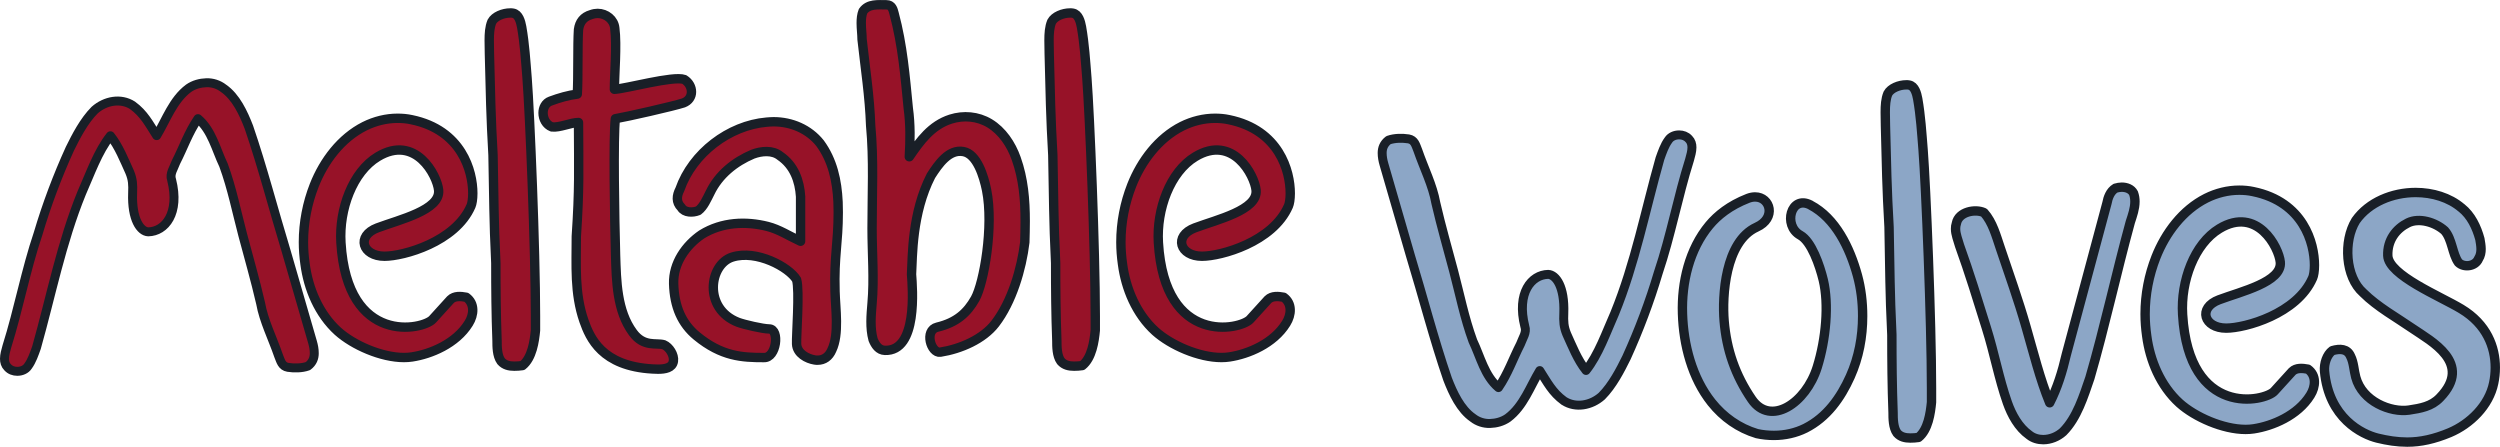
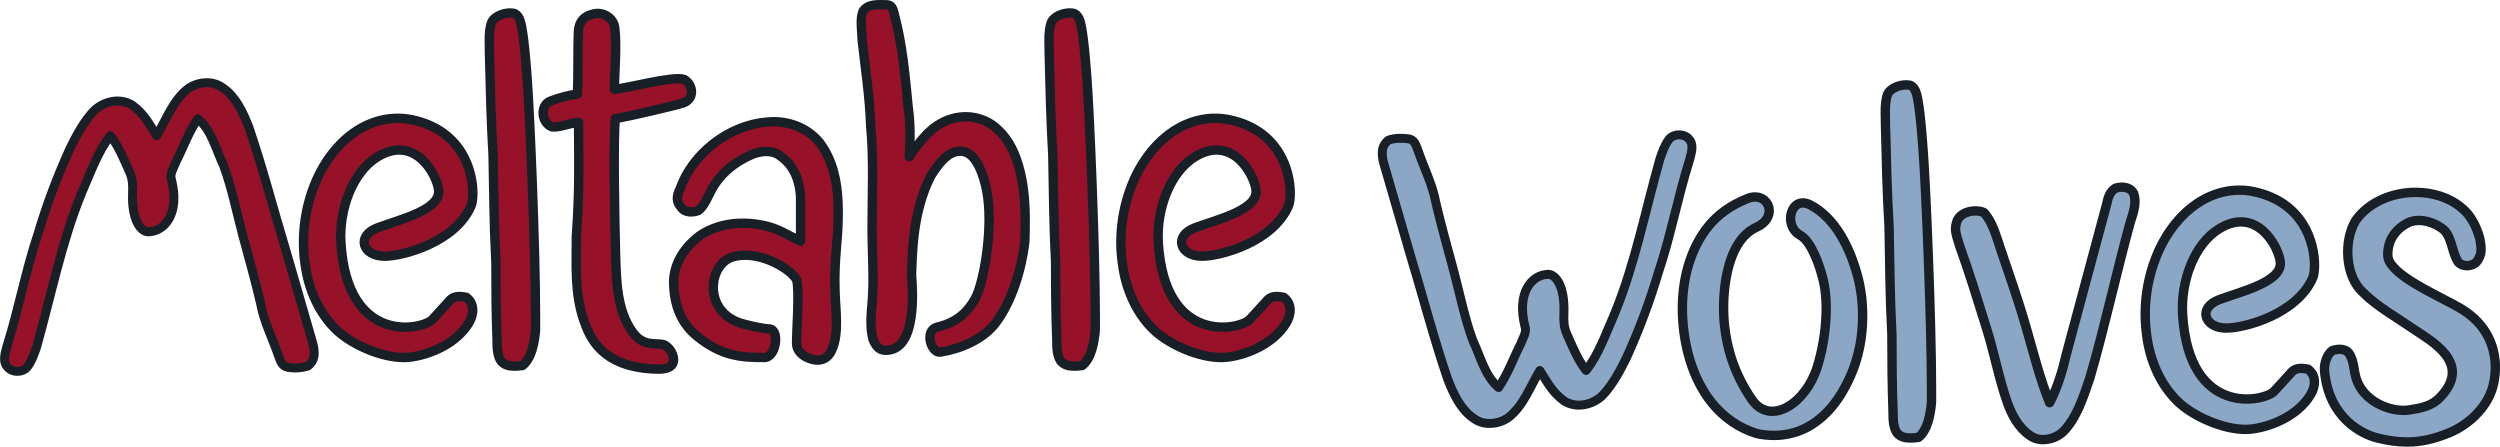
- <svg xmlns="http://www.w3.org/2000/svg" width="63.93mm" height="11.424mm" viewBox="0 0 63.93 11.424" version="1.1" id="svg1" xml:space="preserve">
-   <defs id="defs1">
-     <linearGradient id="swatch45">
-       <stop style="stop-color:#191f27;stop-opacity:1;" offset="0" id="stop45" />
-     </linearGradient>
-   </defs>
-   <g id="layer1" transform="translate(-314.2075,-151.8994)">
-     <g id="g1">
-       <g id="g543">
-         <path style="font-size:10.485px;line-height:6.605px;font-family:'Balton Stencil';-inkscape-font-specification:'Balton Stencil';text-align:center;letter-spacing:0px;word-spacing:0px;text-orientation:upright;text-anchor:middle;fill:#971228;stroke:#191f27;stroke-width:0.24;stroke-linecap:round;stroke-linejoin:round;stroke-miterlimit:3.3" d="m 323.862,157.725 c 0.558,-0.21 1.613,-0.451 1.562,-0.963 -0.036,-0.374 -0.589,-1.439 -1.556,-0.855 -0.645,0.389 -0.993,1.347 -0.942,2.196 0.159,2.662 2.109,2.227 2.345,1.961 0.148,-0.169 0.317,-0.343 0.456,-0.502 0.102,-0.102 0.266,-0.087 0.404,-0.061 0.22,0.159 0.2,0.445 0.061,0.666 -0.323,0.522 -0.973,0.788 -1.449,0.86 -0.067,0.01 -0.133,0.015 -0.205,0.015 -0.579,0 -1.295,-0.317 -1.69,-0.671 -0.491,-0.445 -0.758,-1.096 -0.84,-1.72 -0.026,-0.184 -0.041,-0.369 -0.041,-0.558 0,-0.502 0.097,-0.998 0.276,-1.454 0.246,-0.625 0.686,-1.208 1.285,-1.51 0.266,-0.133 0.558,-0.205 0.845,-0.205 0.118,0 0.241,0.01 0.358,0.036 1.29,0.266 1.567,1.321 1.567,1.884 0,0.148 -0.021,0.266 -0.046,0.323 -0.399,0.922 -1.73,1.285 -2.212,1.285 -0.563,0 -0.737,-0.517 -0.179,-0.727 z m 3.466,-5.488 c 0.143,0.021 0.195,0.215 0.22,0.353 0.077,0.44 0.102,0.865 0.138,1.306 0.072,0.932 0.215,4.383 0.215,6.093 v 0.358 c -0.026,0.276 -0.087,0.707 -0.333,0.901 -0.067,0.01 -0.138,0.015 -0.21,0.015 -0.128,0 -0.251,-0.026 -0.338,-0.128 -0.102,-0.138 -0.102,-0.379 -0.102,-0.517 -0.026,-0.681 -0.031,-1.336 -0.031,-1.992 -0.056,-1.178 -0.046,-1.556 -0.072,-2.76 -0.056,-0.957 -0.067,-1.613 -0.092,-2.596 0,-0.113 -0.005,-0.225 -0.005,-0.338 0,-0.174 0.01,-0.338 0.067,-0.476 0.072,-0.138 0.287,-0.225 0.471,-0.225 0.026,0 0.051,0 0.072,0.005 z m 1.997,0.036 c 0.056,-0.021 0.113,-0.031 0.164,-0.031 0.22,0 0.42,0.159 0.44,0.379 0.056,0.44 -0.01,1.183 -0.01,1.562 0.276,-0.01 1.51,-0.353 1.787,-0.251 0.123,0.077 0.184,0.2 0.184,0.317 0,0.118 -0.067,0.23 -0.205,0.282 -0.246,0.082 -1.464,0.358 -1.741,0.404 -0.056,0.44 -0.021,2.565 0.005,3.492 0.021,0.655 0.031,1.423 0.445,1.981 0.276,0.374 0.594,0.251 0.788,0.307 0.138,0.056 0.271,0.261 0.246,0.42 -0.026,0.174 -0.215,0.205 -0.394,0.205 -0.046,0 -0.097,-0.005 -0.138,-0.005 -1.3,-0.072 -1.602,-0.794 -1.756,-1.229 -0.246,-0.707 -0.195,-1.418 -0.195,-2.161 0.082,-1.224 0.061,-1.69 0.056,-2.913 -0.195,0 -0.486,0.138 -0.681,0.113 -0.148,-0.056 -0.225,-0.21 -0.225,-0.358 0,-0.128 0.061,-0.256 0.189,-0.302 0.22,-0.082 0.466,-0.154 0.686,-0.179 0.026,-0.404 0.005,-1.27 0.031,-1.649 0.026,-0.195 0.128,-0.328 0.323,-0.384 z m 4.413,8.77 c -0.548,0 -1.075,-0.026 -1.715,-0.553 -0.379,-0.312 -0.573,-0.747 -0.589,-1.336 -0.015,-0.522 0.312,-0.983 0.717,-1.259 0.522,-0.323 1.137,-0.343 1.684,-0.205 0.302,0.077 0.543,0.241 0.845,0.379 v -1.142 c -0.026,-0.404 -0.164,-0.794 -0.522,-1.039 -0.195,-0.159 -0.481,-0.128 -0.701,-0.046 -0.461,0.195 -0.87,0.522 -1.091,0.983 -0.082,0.159 -0.164,0.358 -0.302,0.461 -0.138,0.056 -0.353,0.056 -0.435,-0.082 -0.138,-0.138 -0.118,-0.302 -0.036,-0.461 0.323,-0.927 1.259,-1.638 2.217,-1.72 0.061,-0.005 0.123,-0.01 0.179,-0.01 0.461,0 0.901,0.189 1.188,0.548 0.323,0.44 0.435,0.957 0.461,1.505 0,0.092 0.005,0.179 0.005,0.261 0,0.799 -0.108,1.111 -0.082,2.022 0.01,0.44 0.113,1.096 -0.082,1.5 -0.072,0.169 -0.2,0.261 -0.363,0.261 -0.021,0 -0.046,0 -0.072,-0.005 -0.195,-0.031 -0.456,-0.164 -0.466,-0.41 -0.01,-0.21 0.082,-1.367 0,-1.643 -0.195,-0.323 -1.024,-0.773 -1.643,-0.579 -0.594,0.184 -0.753,1.321 0.148,1.669 0.148,0.056 0.635,0.169 0.794,0.169 0.276,0 0.189,0.753 -0.138,0.732 z m 4.439,-0.778 c 0.491,-0.118 0.763,-0.363 0.968,-0.727 0.225,-0.404 0.476,-1.853 0.292,-2.775 -0.072,-0.358 -0.246,-0.927 -0.594,-0.988 -0.369,-0.067 -0.635,0.317 -0.829,0.619 -0.491,0.957 -0.471,2.058 -0.497,2.519 0.026,0.358 0.164,1.976 -0.681,1.946 -0.159,-0.005 -0.246,-0.138 -0.302,-0.276 -0.082,-0.302 -0.051,-0.625 -0.026,-0.927 0.056,-0.625 0,-1.265 0,-1.92 0,-0.875 0.046,-1.751 -0.036,-2.626 -0.026,-0.742 -0.138,-1.464 -0.22,-2.207 0,-0.128 -0.021,-0.271 -0.021,-0.415 0,-0.108 0.01,-0.21 0.046,-0.302 0.138,-0.195 0.379,-0.164 0.599,-0.164 0.138,0 0.169,0.118 0.195,0.22 0.22,0.819 0.282,1.608 0.363,2.427 0.056,0.404 0.051,0.835 0.026,1.239 0.276,-0.404 0.563,-0.804 1.06,-0.963 0.323,-0.102 0.686,-0.077 0.993,0.108 0.323,0.195 0.553,0.538 0.681,0.901 0.184,0.517 0.23,1.05 0.23,1.602 0,0.179 -0.005,0.358 -0.01,0.538 -0.082,0.681 -0.328,1.521 -0.758,2.079 -0.307,0.399 -0.881,0.65 -1.403,0.732 -0.236,0.036 -0.42,-0.558 -0.077,-0.64 z m 3.466,-8.028 c 0.143,0.021 0.195,0.215 0.22,0.353 0.077,0.44 0.102,0.865 0.138,1.306 0.072,0.932 0.215,4.383 0.215,6.093 v 0.358 c -0.026,0.276 -0.087,0.707 -0.333,0.901 -0.067,0.01 -0.138,0.015 -0.21,0.015 -0.128,0 -0.251,-0.026 -0.338,-0.128 -0.102,-0.138 -0.102,-0.379 -0.102,-0.517 -0.026,-0.681 -0.031,-1.336 -0.031,-1.992 -0.056,-1.178 -0.046,-1.556 -0.072,-2.76 -0.056,-0.957 -0.067,-1.613 -0.092,-2.596 0,-0.113 -0.005,-0.225 -0.005,-0.338 0,-0.174 0.01,-0.338 0.067,-0.476 0.072,-0.138 0.287,-0.225 0.471,-0.225 0.026,0 0.051,0 0.072,0.005 z m 3.123,5.488 c 0.558,-0.21 1.613,-0.451 1.562,-0.963 -0.036,-0.374 -0.589,-1.439 -1.556,-0.855 -0.645,0.389 -0.993,1.347 -0.942,2.196 0.159,2.662 2.109,2.227 2.345,1.961 0.148,-0.169 0.317,-0.343 0.456,-0.502 0.102,-0.102 0.266,-0.087 0.404,-0.061 0.22,0.159 0.2,0.445 0.061,0.666 -0.323,0.522 -0.973,0.788 -1.449,0.86 -0.067,0.01 -0.133,0.015 -0.205,0.015 -0.579,0 -1.295,-0.317 -1.69,-0.671 -0.491,-0.445 -0.758,-1.096 -0.84,-1.72 -0.026,-0.184 -0.041,-0.369 -0.041,-0.558 0,-0.502 0.097,-0.998 0.276,-1.454 0.246,-0.625 0.686,-1.208 1.285,-1.51 0.266,-0.133 0.558,-0.205 0.845,-0.205 0.118,0 0.241,0.01 0.358,0.036 1.29,0.266 1.567,1.321 1.567,1.884 0,0.148 -0.021,0.266 -0.046,0.323 -0.399,0.922 -1.73,1.285 -2.212,1.285 -0.563,0 -0.737,-0.517 -0.179,-0.727 z" id="text2" aria-label="Meltable&#10;" />
-         <path d="m 314.403,161.292 c -0.061,-0.061 -0.081,-0.137 -0.081,-0.218 0,-0.101 0.032,-0.208 0.061,-0.314 0.299,-0.947 0.481,-1.946 0.801,-2.893 0.218,-0.735 0.492,-1.464 0.811,-2.164 0.157,-0.319 0.36,-0.714 0.633,-0.988 0.274,-0.243 0.669,-0.314 0.968,-0.122 0.299,0.218 0.425,0.476 0.618,0.775 0.243,-0.4 0.415,-0.912 0.816,-1.211 0.137,-0.096 0.299,-0.137 0.456,-0.142 0.157,-0.005 0.314,0.046 0.436,0.142 0.319,0.218 0.512,0.638 0.649,0.993 0.355,1.034 0.633,2.118 0.953,3.167 l 0.674,2.326 c 0.028,0.096 0.046,0.192 0.046,0.289 0,0.122 -0.041,0.238 -0.162,0.329 -0.157,0.056 -0.355,0.056 -0.512,0.032 -0.157,-0.028 -0.182,-0.157 -0.238,-0.294 -0.157,-0.456 -0.38,-0.892 -0.461,-1.348 -0.137,-0.593 -0.304,-1.17 -0.456,-1.743 -0.157,-0.593 -0.274,-1.191 -0.491,-1.784 -0.192,-0.4 -0.299,-0.892 -0.654,-1.191 -0.243,0.355 -0.37,0.735 -0.562,1.11 -0.056,0.157 -0.167,0.299 -0.112,0.456 0.215,0.853 -0.166,1.322 -0.598,1.329 -0.199,-0.008 -0.424,-0.316 -0.399,-0.993 0.008,-0.207 0.005,-0.344 -0.076,-0.537 -0.137,-0.299 -0.274,-0.654 -0.492,-0.927 -0.319,0.4 -0.517,0.973 -0.735,1.464 -0.517,1.267 -0.78,2.625 -1.155,3.952 -0.056,0.157 -0.117,0.34 -0.218,0.476 -0.056,0.086 -0.162,0.132 -0.274,0.132 -0.091,0 -0.182,-0.032 -0.243,-0.101 z" style="font-size:10.485px;line-height:6.605px;font-family:'Balton Stencil';-inkscape-font-specification:'Balton Stencil';text-align:center;letter-spacing:0px;word-spacing:0px;text-orientation:upright;text-anchor:middle;fill:#971228;fill-opacity:1;stroke:#191f27;stroke-width:0.229;stroke-linecap:round;stroke-linejoin:round;stroke-miterlimit:3.3;stroke-dasharray:none;stroke-opacity:1" id="path540" />
-       </g>
-       <g id="g542" transform="translate(32.40408,-3.770313)">
-         <path d="m 328.099,160.912 c 0.645,0.338 1.009,1.096 1.203,1.802 0.092,0.338 0.133,0.686 0.133,1.039 0,0.527 -0.097,1.055 -0.317,1.546 -0.246,0.548 -0.599,1.044 -1.147,1.321 -0.246,0.123 -0.527,0.184 -0.804,0.184 -0.148,0 -0.297,-0.015 -0.435,-0.046 -0.461,-0.138 -0.86,-0.42 -1.162,-0.799 -0.497,-0.625 -0.717,-1.469 -0.742,-2.268 -0.026,-0.799 0.174,-1.649 0.686,-2.263 0.205,-0.246 0.517,-0.502 0.988,-0.686 0.067,-0.026 0.128,-0.036 0.184,-0.036 0.389,0 0.548,0.543 0.036,0.773 -0.809,0.369 -0.881,1.771 -0.829,2.396 0.061,0.742 0.287,1.393 0.707,2.007 0.476,0.696 1.382,0.108 1.674,-0.824 0.225,-0.722 0.302,-1.608 0.154,-2.227 -0.092,-0.379 -0.302,-0.988 -0.589,-1.147 -0.445,-0.246 -0.241,-1.034 0.261,-0.773 z m 2.524,-3.067 c 0.143,0.021 0.195,0.215 0.22,0.353 0.077,0.44 0.102,0.865 0.138,1.306 0.072,0.932 0.215,4.383 0.215,6.093 v 0.358 c -0.026,0.276 -0.087,0.707 -0.333,0.901 -0.067,0.01 -0.138,0.015 -0.21,0.015 -0.128,0 -0.251,-0.026 -0.338,-0.128 -0.102,-0.138 -0.102,-0.379 -0.102,-0.517 -0.026,-0.681 -0.031,-1.336 -0.031,-1.992 -0.056,-1.178 -0.046,-1.556 -0.072,-2.76 -0.056,-0.957 -0.067,-1.613 -0.092,-2.596 0,-0.113 -0.005,-0.225 -0.005,-0.338 0,-0.174 0.01,-0.338 0.067,-0.476 0.072,-0.138 0.287,-0.225 0.471,-0.225 0.026,0 0.051,0 0.072,0.005 z m 5.278,2.637 c 0.051,-0.015 0.108,-0.026 0.159,-0.026 0.123,0 0.246,0.046 0.302,0.154 0.026,0.072 0.036,0.143 0.036,0.215 0,0.174 -0.061,0.348 -0.118,0.522 -0.358,1.306 -0.655,2.683 -1.034,3.988 -0.159,0.461 -0.328,1.019 -0.686,1.377 -0.143,0.128 -0.328,0.2 -0.507,0.2 -0.128,0 -0.256,-0.036 -0.358,-0.118 -0.276,-0.195 -0.451,-0.522 -0.558,-0.824 -0.22,-0.625 -0.333,-1.265 -0.538,-1.915 -0.22,-0.707 -0.44,-1.423 -0.686,-2.104 -0.041,-0.148 -0.102,-0.287 -0.102,-0.43 0,-0.046 0.005,-0.092 0.021,-0.138 0.056,-0.302 0.486,-0.379 0.707,-0.276 0.22,0.246 0.312,0.599 0.415,0.901 0.22,0.655 0.466,1.341 0.66,2.022 0.189,0.655 0.358,1.341 0.604,1.94 0.195,-0.379 0.323,-0.794 0.425,-1.234 l 1.039,-3.871 c 0.026,-0.138 0.082,-0.302 0.22,-0.384 z m 2.652,2.852 c 0.558,-0.21 1.613,-0.451 1.562,-0.963 -0.036,-0.374 -0.589,-1.439 -1.556,-0.855 -0.645,0.389 -0.993,1.347 -0.942,2.196 0.159,2.662 2.109,2.227 2.345,1.961 0.148,-0.169 0.317,-0.343 0.456,-0.502 0.102,-0.102 0.266,-0.087 0.404,-0.061 0.22,0.159 0.2,0.445 0.061,0.666 -0.323,0.522 -0.973,0.788 -1.449,0.86 -0.067,0.01 -0.133,0.015 -0.205,0.015 -0.579,0 -1.295,-0.317 -1.69,-0.671 -0.491,-0.445 -0.758,-1.096 -0.84,-1.72 -0.026,-0.184 -0.041,-0.369 -0.041,-0.558 0,-0.502 0.097,-0.998 0.276,-1.454 0.246,-0.625 0.686,-1.208 1.285,-1.51 0.266,-0.133 0.558,-0.205 0.845,-0.205 0.118,0 0.241,0.01 0.358,0.036 1.29,0.266 1.567,1.321 1.567,1.884 0,0.148 -0.021,0.266 -0.046,0.323 -0.399,0.922 -1.73,1.285 -2.212,1.285 -0.563,0 -0.737,-0.517 -0.179,-0.727 z m 6.195,-2.35 c 0.246,0.195 0.389,0.497 0.471,0.799 0.026,0.159 0.067,0.348 -0.036,0.507 -0.082,0.195 -0.374,0.23 -0.512,0.092 -0.159,-0.22 -0.159,-0.594 -0.353,-0.814 -0.246,-0.22 -0.655,-0.338 -0.937,-0.2 -0.302,0.148 -0.532,0.44 -0.517,0.84 0.021,0.502 1.336,1.034 1.879,1.362 0.655,0.394 0.87,0.978 0.87,1.5 0,0.138 -0.015,0.271 -0.041,0.394 -0.118,0.579 -0.604,1.05 -1.126,1.27 -0.394,0.164 -0.742,0.241 -1.085,0.241 -0.261,0 -0.512,-0.041 -0.763,-0.102 -0.389,-0.097 -1.244,-0.507 -1.352,-1.715 -0.015,-0.195 0.061,-0.42 0.2,-0.522 0.195,-0.056 0.384,-0.051 0.466,0.143 0.082,0.159 0.087,0.374 0.133,0.538 0.169,0.625 0.896,0.906 1.357,0.84 0.302,-0.046 0.579,-0.092 0.794,-0.317 0.86,-0.886 -0.241,-1.454 -0.686,-1.761 -0.399,-0.276 -0.916,-0.563 -1.275,-0.922 -0.461,-0.404 -0.512,-1.326 -0.189,-1.848 0.333,-0.471 0.937,-0.717 1.531,-0.717 0.43,0 0.86,0.128 1.172,0.394 z" id="text3" style="font-size:10.485px;line-height:6.605px;font-family:'Balton Stencil';-inkscape-font-specification:'Balton Stencil';text-align:center;letter-spacing:0px;word-spacing:0px;text-orientation:upright;text-anchor:middle;fill:#8ca6c6;stroke:#191f27;stroke-width:0.24;stroke-linecap:round;stroke-linejoin:round;stroke-miterlimit:3.3" aria-label="Wolves" />
-         <path d="m 324.989,159.222 c 0.061,0.061 0.081,0.137 0.081,0.218 0,0.101 -0.032,0.208 -0.061,0.314 -0.299,0.947 -0.481,1.946 -0.801,2.893 -0.218,0.735 -0.492,1.464 -0.811,2.164 -0.157,0.319 -0.36,0.714 -0.633,0.988 -0.274,0.243 -0.669,0.314 -0.968,0.122 -0.299,-0.218 -0.425,-0.476 -0.618,-0.775 -0.243,0.4 -0.415,0.912 -0.816,1.211 -0.137,0.096 -0.299,0.137 -0.456,0.142 -0.157,0.005 -0.314,-0.046 -0.436,-0.142 -0.319,-0.218 -0.512,-0.638 -0.649,-0.993 -0.355,-1.034 -0.633,-2.118 -0.953,-3.167 l -0.674,-2.326 c -0.028,-0.096 -0.046,-0.192 -0.046,-0.289 0,-0.122 0.041,-0.238 0.162,-0.329 0.157,-0.056 0.355,-0.056 0.512,-0.032 0.157,0.028 0.182,0.157 0.238,0.294 0.157,0.456 0.38,0.892 0.461,1.348 0.137,0.593 0.304,1.17 0.456,1.743 0.157,0.593 0.274,1.191 0.491,1.784 0.192,0.4 0.299,0.892 0.654,1.191 0.243,-0.355 0.37,-0.735 0.562,-1.11 0.056,-0.157 0.167,-0.299 0.112,-0.456 -0.215,-0.853 0.166,-1.322 0.598,-1.329 0.199,0.008 0.424,0.316 0.399,0.993 -0.008,0.207 -0.005,0.344 0.076,0.537 0.137,0.299 0.274,0.654 0.492,0.927 0.319,-0.4 0.517,-0.973 0.735,-1.464 0.517,-1.267 0.78,-2.625 1.155,-3.952 0.056,-0.157 0.117,-0.34 0.218,-0.476 0.056,-0.086 0.162,-0.132 0.274,-0.132 0.091,0 0.182,0.032 0.243,0.101 z" style="font-size:10.485px;line-height:6.605px;font-family:'Balton Stencil';-inkscape-font-specification:'Balton Stencil';text-align:center;letter-spacing:0px;word-spacing:0px;text-orientation:upright;text-anchor:middle;fill:#8ca6c6;fill-opacity:1;stroke:#191f27;stroke-width:0.229;stroke-linecap:round;stroke-linejoin:round;stroke-miterlimit:3.3;stroke-dasharray:none;stroke-opacity:1" id="path542" />
-       </g>
-     </g>
-   </g>
+ <svg xmlns="http://www.w3.org/2000/svg" xml:space="preserve" width="241.626" height="43.176" viewBox="0 0 63.93 11.424">
+   <path d="M323.862 157.725c.558-.21 1.613-.45 1.562-.963-.036-.373-.589-1.438-1.557-.855-.645.39-.993 1.347-.942 2.197.16 2.662 2.11 2.227 2.345 1.96.149-.168.318-.342.456-.501.102-.102.266-.087.404-.061.22.158.2.445.062.665-.323.522-.973.789-1.45.86q-.098.016-.204.016c-.578 0-1.295-.318-1.69-.671-.49-.445-.757-1.096-.84-1.72a4 4 0 0 1-.04-.558c0-.502.097-.999.276-1.454.246-.625.686-1.209 1.285-1.51.267-.134.559-.205.845-.205q.179-.001.359.035c1.29.267 1.566 1.321 1.566 1.884 0 .149-.02.267-.046.323-.4.922-1.73 1.285-2.212 1.285-.563 0-.737-.517-.179-.727zm3.466-5.488c.144.02.195.215.22.353.077.44.103.865.139 1.305.071.932.215 4.383.215 6.093v.358c-.026.277-.087.707-.333.901q-.101.015-.21.016c-.128 0-.25-.026-.338-.128-.102-.138-.102-.379-.102-.517-.026-.681-.03-1.337-.03-1.992-.057-1.177-.047-1.556-.073-2.76-.056-.957-.066-1.612-.092-2.595 0-.113-.005-.225-.005-.338 0-.174.01-.338.067-.476.072-.138.287-.225.47-.225q.04-.001.073.005zm1.997.035a.5.5 0 0 1 .164-.03c.22 0 .42.158.44.379.057.44-.01 1.182-.01 1.561.277-.01 1.51-.353 1.787-.25.123.076.184.199.184.317s-.066.23-.205.281c-.245.082-1.464.359-1.74.405-.057.44-.02 2.565.005 3.491.02.656.03 1.424.445 1.982.277.373.594.25.789.307.138.056.27.261.245.42-.025.174-.215.205-.394.205-.046 0-.097-.005-.138-.005-1.3-.072-1.603-.794-1.756-1.23-.246-.706-.195-1.417-.195-2.16.082-1.223.062-1.69.056-2.913-.194 0-.486.138-.68.113-.149-.057-.226-.21-.226-.359 0-.128.062-.256.19-.302.22-.082.466-.153.686-.179.025-.404.005-1.27.03-1.648.026-.195.128-.328.323-.384zm4.413 8.77c-.547 0-1.075-.025-1.715-.552-.379-.313-.573-.748-.589-1.337-.015-.522.313-.983.717-1.26.522-.322 1.137-.342 1.685-.204.302.077.542.24.844.379v-1.142c-.025-.404-.163-.793-.522-1.039-.194-.159-.481-.128-.701-.046-.461.194-.87.522-1.09.983-.083.159-.165.358-.303.46-.138.057-.353.057-.435-.081-.138-.138-.118-.302-.036-.461.323-.927 1.26-1.638 2.217-1.72q.093-.009.18-.01c.46 0 .9.189 1.187.547.323.44.435.958.46 1.506 0 .092.006.179.006.26 0 .8-.108 1.112-.082 2.023.01.44.113 1.096-.082 1.5-.072.169-.2.261-.363.261q-.033.001-.072-.005c-.195-.03-.456-.164-.466-.41-.01-.21.082-1.366 0-1.643-.195-.322-1.024-.773-1.644-.578-.593.184-.752 1.32.149 1.669.148.056.635.169.794.169.276 0 .189.752-.139.732zm4.44-.778c.49-.117.762-.363.967-.727.225-.404.476-1.853.292-2.775-.072-.358-.246-.926-.594-.988-.369-.066-.635.318-.83.62-.491.957-.47 2.058-.496 2.519.025.358.164 1.976-.681 1.945-.159-.005-.246-.138-.302-.276-.082-.302-.051-.625-.026-.927.056-.624 0-1.264 0-1.92 0-.875.046-1.75-.036-2.626-.025-.743-.138-1.464-.22-2.207 0-.128-.02-.271-.02-.415 0-.107.01-.21.046-.302.138-.194.379-.163.599-.163.138 0 .169.117.194.22.22.819.282 1.607.364 2.426.056.405.051.835.025 1.24.277-.405.564-.804 1.06-.963.323-.102.686-.077.994.107.322.195.552.538.68.902.185.517.23 1.05.23 1.602q0 .269-.01.538c-.081.68-.327 1.52-.757 2.078-.307.4-.88.65-1.403.732-.235.036-.42-.558-.077-.64m3.465-8.027c.144.02.195.215.22.353.077.44.103.865.139 1.305.071.932.215 4.383.215 6.093v.358c-.026.277-.087.707-.333.901q-.101.015-.21.016c-.128 0-.25-.026-.338-.128-.102-.138-.102-.38-.102-.517-.026-.681-.031-1.337-.031-1.992-.056-1.177-.046-1.556-.072-2.76-.056-.957-.066-1.612-.092-2.595 0-.113-.005-.225-.005-.338 0-.174.01-.338.067-.476.071-.138.286-.226.47-.226q.04-.001.072.005zm3.123 5.488c.558-.21 1.613-.45 1.562-.963-.036-.373-.589-1.438-1.557-.855-.645.39-.993 1.347-.942 2.197.16 2.662 2.11 2.227 2.345 1.96.149-.168.318-.342.456-.501.102-.102.266-.087.404-.061.22.158.2.445.062.665-.323.522-.973.789-1.45.86q-.098.015-.204.016c-.578 0-1.295-.318-1.69-.671-.49-.445-.757-1.096-.839-1.72a4 4 0 0 1-.041-.558c0-.502.097-.999.276-1.454.246-.625.687-1.209 1.286-1.51.266-.134.558-.205.844-.205q.179-.001.359.035c1.29.267 1.566 1.321 1.566 1.884 0 .149-.02.267-.046.323-.4.922-1.73 1.285-2.212 1.285-.563 0-.737-.517-.179-.727z" aria-label="Meltable" style="font-size:10.485px;line-height:6.605px;font-family:&quot;Balton Stencil&quot;;-inkscape-font-specification:&quot;Balton Stencil&quot;;text-align:center;letter-spacing:0;word-spacing:0;text-orientation:upright;text-anchor:middle;fill:#971228;stroke:#191f27;stroke-width:.24;stroke-linecap:round;stroke-linejoin:round;stroke-miterlimit:3.3" transform="translate(-314.208 -151.9)" />
+   <path d="M314.403 161.292a.3.3 0 0 1-.08-.218c0-.101.03-.207.06-.314.299-.947.481-1.946.8-2.893.218-.735.492-1.464.811-2.164.157-.319.36-.714.634-.988.273-.243.668-.314.967-.121.3.218.426.476.618.775.244-.4.416-.912.816-1.211a.83.83 0 0 1 .456-.142.67.67 0 0 1 .436.142c.32.218.512.638.649.993.355 1.034.633 2.118.952 3.167l.674 2.326c.028.096.046.192.046.288 0 .122-.04.239-.163.33a1.1 1.1 0 0 1-.511.031c-.157-.028-.183-.157-.239-.294-.157-.456-.38-.891-.46-1.347-.137-.593-.305-1.17-.457-1.743-.157-.593-.273-1.191-.491-1.784-.193-.4-.299-.892-.654-1.19-.243.354-.37.734-.562 1.109-.056.157-.168.299-.112.456.215.853-.166 1.322-.598 1.329-.199-.008-.424-.316-.398-.993.008-.207.005-.345-.076-.537-.137-.3-.274-.654-.492-.928-.32.4-.517.973-.735 1.465-.516 1.266-.78 2.624-1.155 3.952-.056.157-.117.34-.218.476-.056.086-.162.132-.274.132a.32.32 0 0 1-.243-.102z" style="font-size:10.485px;line-height:6.605px;font-family:&quot;Balton Stencil&quot;;-inkscape-font-specification:&quot;Balton Stencil&quot;;text-align:center;letter-spacing:0;word-spacing:0;text-orientation:upright;text-anchor:middle;fill:#971228;fill-opacity:1;stroke:#191f27;stroke-width:.229;stroke-linecap:round;stroke-linejoin:round;stroke-miterlimit:3.3;stroke-dasharray:none;stroke-opacity:1" transform="translate(-314.208 -151.9)" />
+   <path d="M328.099 160.912c.645.337 1.008 1.095 1.203 1.802.092.338.133.686.133 1.039 0 .527-.097 1.055-.317 1.546-.246.548-.6 1.045-1.147 1.321a1.8 1.8 0 0 1-.804.184c-.148 0-.297-.015-.435-.046-.46-.138-.86-.42-1.162-.798-.497-.625-.717-1.47-.743-2.268-.025-.8.174-1.649.686-2.263.205-.246.517-.502.989-.686a.5.5 0 0 1 .184-.036c.389 0 .548.542.036.773-.81.368-.881 1.771-.83 2.396.062.742.287 1.393.707 2.007.476.696 1.382.107 1.674-.824.225-.722.302-1.608.154-2.228-.093-.378-.303-.988-.59-1.146-.445-.246-.24-1.035.262-.773m2.524-3.067c.143.02.194.215.22.353.077.44.102.865.138 1.306.072.931.215 4.382.215 6.092v.359c-.025.276-.087.706-.332.9q-.102.015-.21.016c-.128 0-.251-.026-.338-.128-.103-.138-.103-.379-.103-.517-.025-.681-.03-1.336-.03-1.992-.057-1.177-.046-1.556-.072-2.76-.056-.957-.067-1.612-.092-2.595 0-.113-.005-.225-.005-.338 0-.174.01-.338.066-.476.072-.138.287-.225.471-.225q.04-.001.072.005zm5.278 2.636a.6.6 0 0 1 .16-.025c.122 0 .245.046.301.153a.6.6 0 0 1 .036.216c0 .174-.061.348-.118.522-.358 1.305-.655 2.682-1.034 3.988-.159.46-.328 1.019-.686 1.377a.77.77 0 0 1-.507.2.57.57 0 0 1-.358-.118c-.277-.194-.45-.522-.558-.824-.22-.625-.333-1.265-.538-1.915-.22-.706-.44-1.423-.686-2.104-.04-.149-.102-.287-.102-.43q-.001-.069.02-.138c.056-.302.487-.38.707-.277.22.246.312.6.414.901.22.656.466 1.342.66 2.022.19.656.36 1.342.605 1.94.195-.378.323-.793.425-1.233l1.04-3.87c.025-.139.081-.303.22-.385m2.652 2.852c.559-.21 1.613-.45 1.562-.962-.036-.374-.589-1.439-1.556-.855-.646.389-.994 1.346-.942 2.196.158 2.662 2.109 2.227 2.344 1.96.149-.168.318-.342.456-.5.102-.103.266-.088.405-.062.22.159.2.445.06.665-.322.523-.972.789-1.448.86q-.099.016-.205.016c-.578 0-1.295-.318-1.69-.67-.49-.446-.757-1.096-.839-1.721a4 4 0 0 1-.04-.558c0-.502.096-.998.276-1.454.245-.625.686-1.208 1.285-1.51.266-.134.558-.205.844-.205.118 0 .241.01.359.036 1.29.266 1.566 1.32 1.566 1.884 0 .148-.02.266-.046.322-.399.922-1.73 1.285-2.211 1.285-.564 0-.738-.517-.18-.727zm6.195-2.35c.246.195.39.497.471.799.026.159.067.348-.035.507-.082.194-.374.23-.512.092-.16-.22-.16-.594-.354-.814-.245-.22-.655-.338-.937-.2-.302.149-.532.44-.517.84.02.502 1.337 1.034 1.88 1.362.655.394.87.978.87 1.5q-.002.208-.041.394c-.118.579-.604 1.05-1.127 1.27-.394.164-.742.24-1.085.24-.261 0-.512-.04-.763-.102-.389-.097-1.244-.507-1.352-1.715-.015-.195.062-.42.2-.522.195-.057.384-.052.466.143.082.159.087.374.133.538.17.624.896.906 1.357.84.302-.047.578-.093.793-.318.86-.886-.24-1.454-.686-1.761-.399-.277-.916-.564-1.274-.922-.461-.404-.512-1.326-.19-1.848.333-.471.937-.717 1.531-.717.43 0 .86.128 1.172.394" aria-label="Wolves" style="font-size:10.485px;line-height:6.605px;font-family:&quot;Balton Stencil&quot;;-inkscape-font-specification:&quot;Balton Stencil&quot;;text-align:center;letter-spacing:0;word-spacing:0;text-orientation:upright;text-anchor:middle;fill:#8ca6c6;stroke:#191f27;stroke-width:.24;stroke-linecap:round;stroke-linejoin:round;stroke-miterlimit:3.3" transform="translate(-281.803 -155.67)" />
+   <path d="M324.99 159.222c.06.06.08.136.08.218 0 .101-.032.207-.06.314-.3.947-.482 1.946-.801 2.893a17 17 0 0 1-.81 2.164c-.158.319-.36.714-.634.988-.274.243-.67.314-.968.121-.299-.218-.425-.476-.618-.775-.243.4-.416.912-.816 1.211a.83.83 0 0 1-.456.142.67.67 0 0 1-.436-.142c-.319-.218-.512-.638-.648-.993-.355-1.034-.634-2.118-.953-3.167l-.674-2.325a1 1 0 0 1-.046-.29c0-.121.041-.238.163-.328.157-.056.355-.056.512-.032.157.028.182.157.238.294.157.456.38.892.46 1.348.138.592.305 1.17.457 1.743.157.592.274 1.19.491 1.783.193.4.3.892.654 1.19.243-.354.37-.734.563-1.109.055-.157.167-.299.111-.456-.215-.853.166-1.322.598-1.329.2.008.424.316.399.993-.008.207-.005.345.076.538.136.298.273.653.491.927.32-.4.517-.973.735-1.465.517-1.266.78-2.624 1.155-3.952.056-.157.117-.34.218-.476.056-.086.162-.132.274-.132.091 0 .182.032.243.102z" style="font-size:10.485px;line-height:6.605px;font-family:&quot;Balton Stencil&quot;;-inkscape-font-specification:&quot;Balton Stencil&quot;;text-align:center;letter-spacing:0;word-spacing:0;text-orientation:upright;text-anchor:middle;fill:#8ca6c6;fill-opacity:1;stroke:#191f27;stroke-width:.229;stroke-linecap:round;stroke-linejoin:round;stroke-miterlimit:3.3;stroke-dasharray:none;stroke-opacity:1" transform="translate(-281.803 -155.67)" />
</svg>
